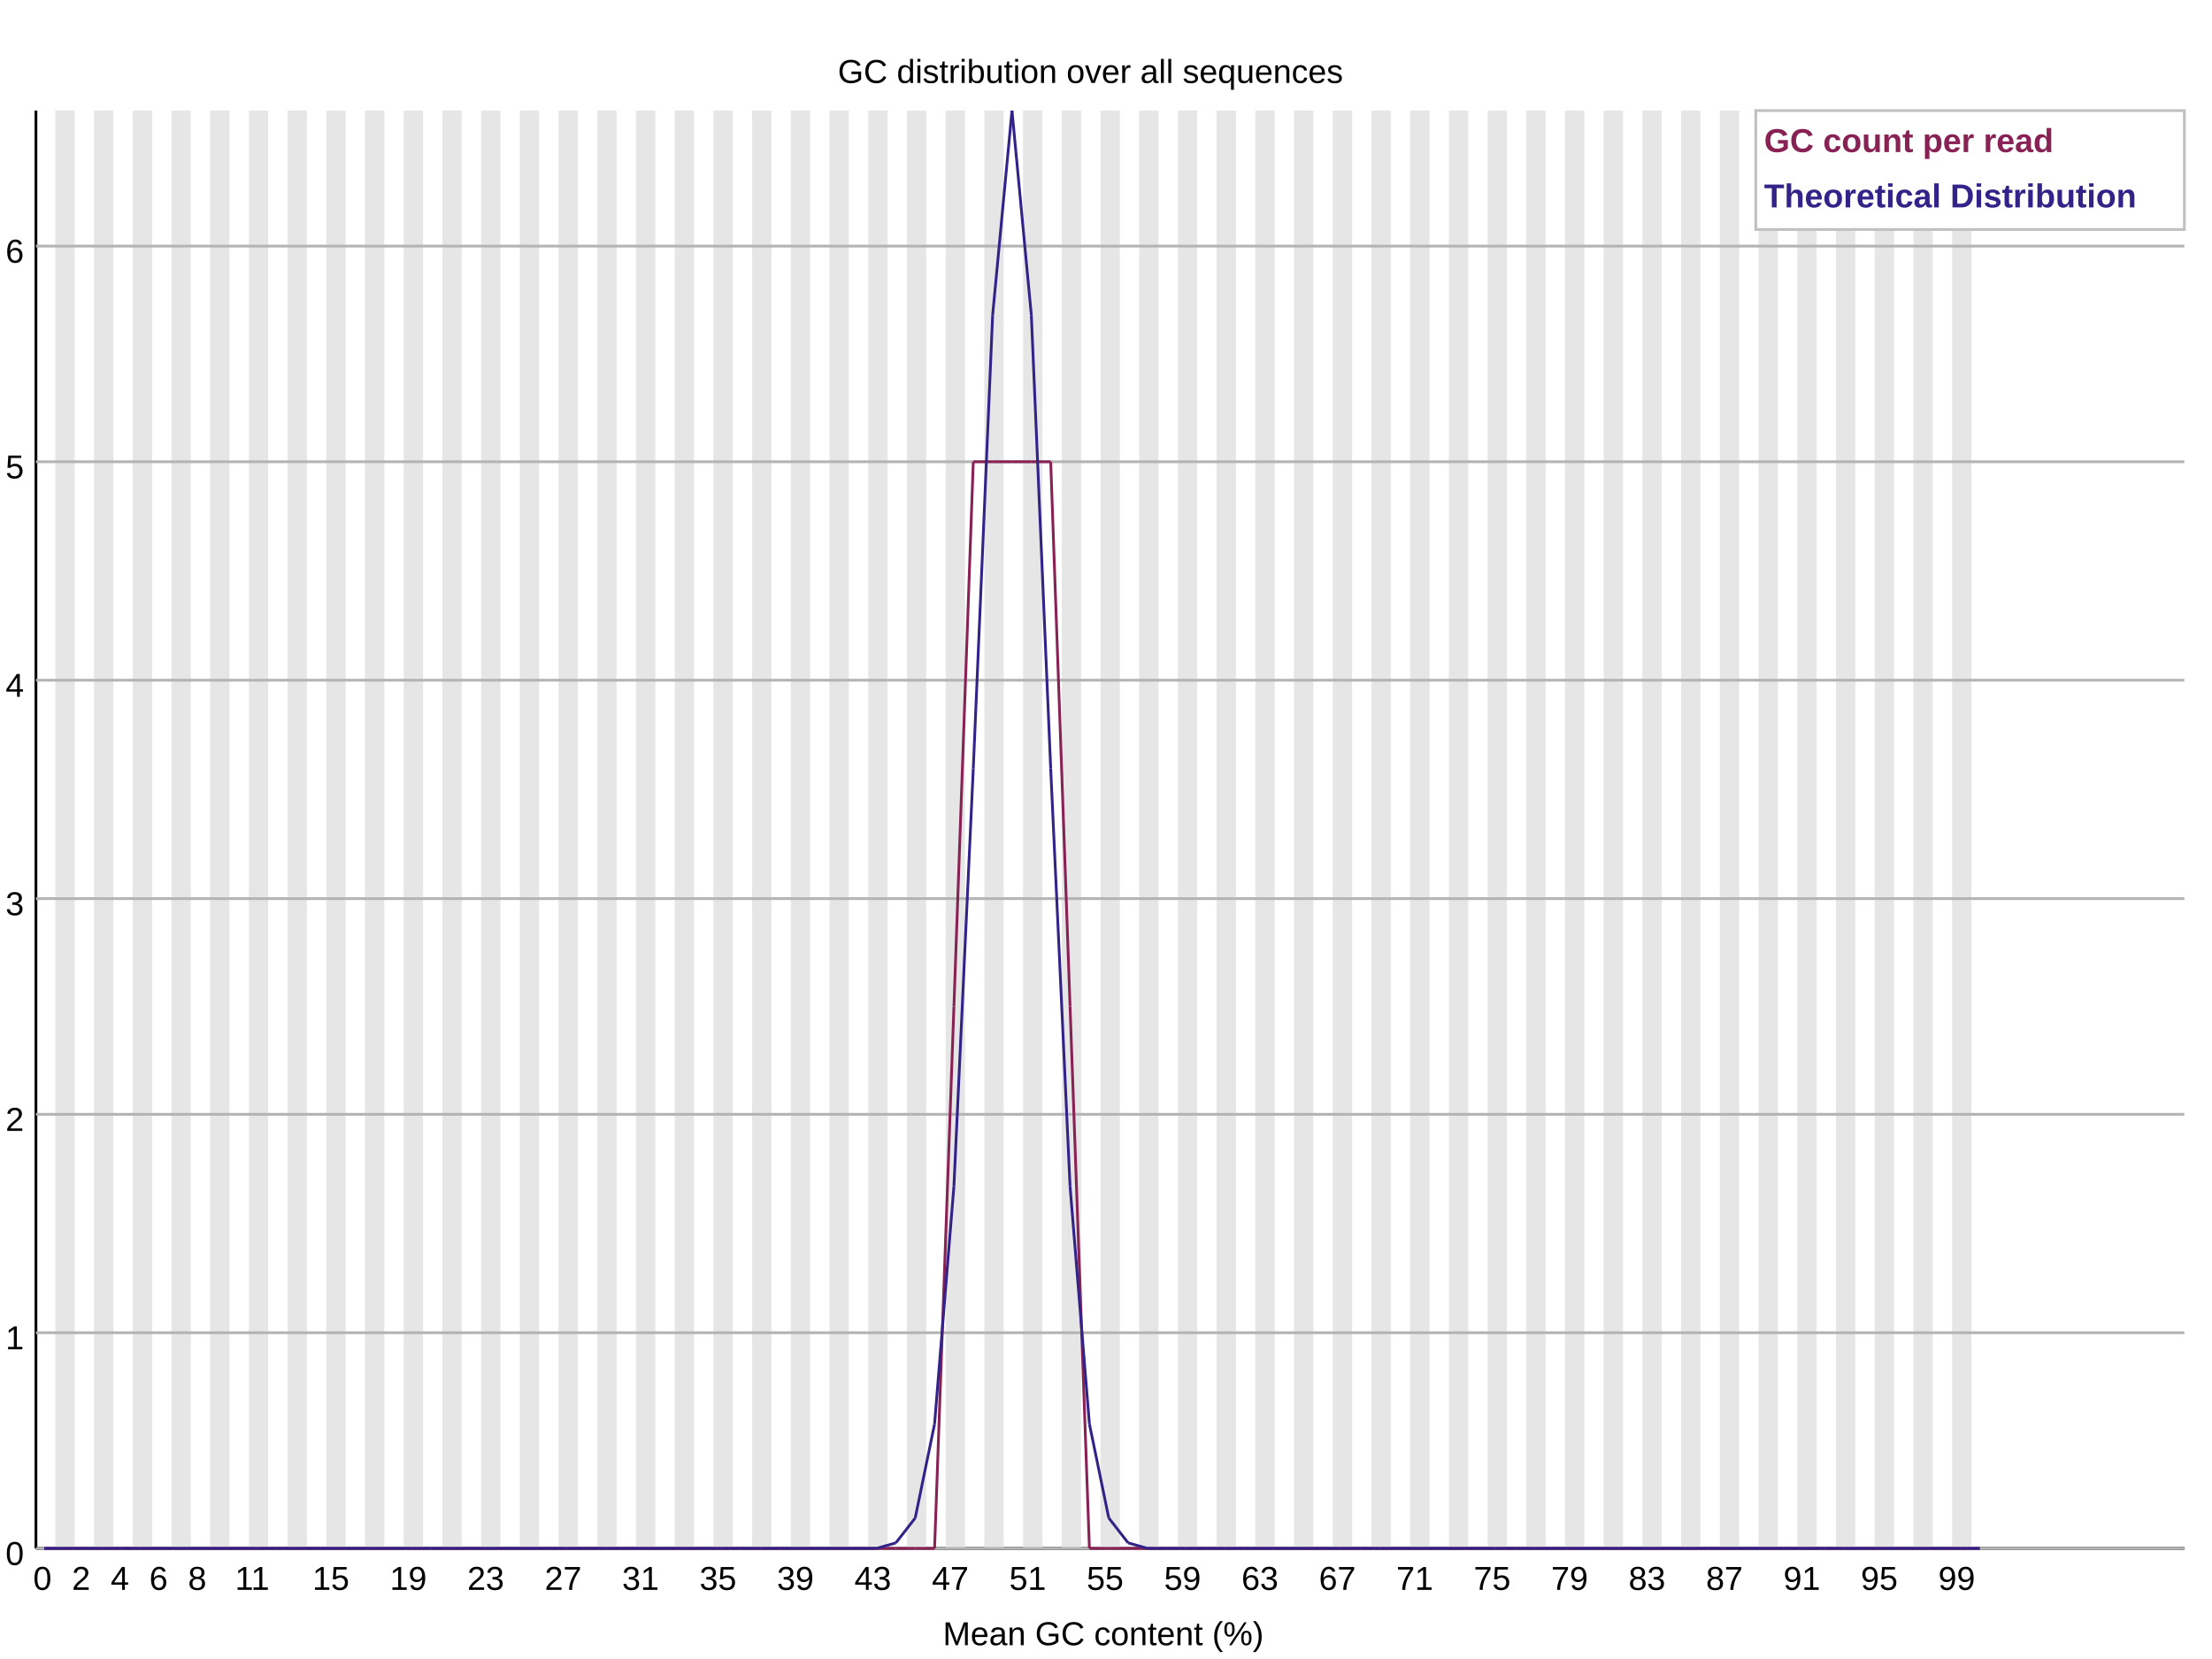
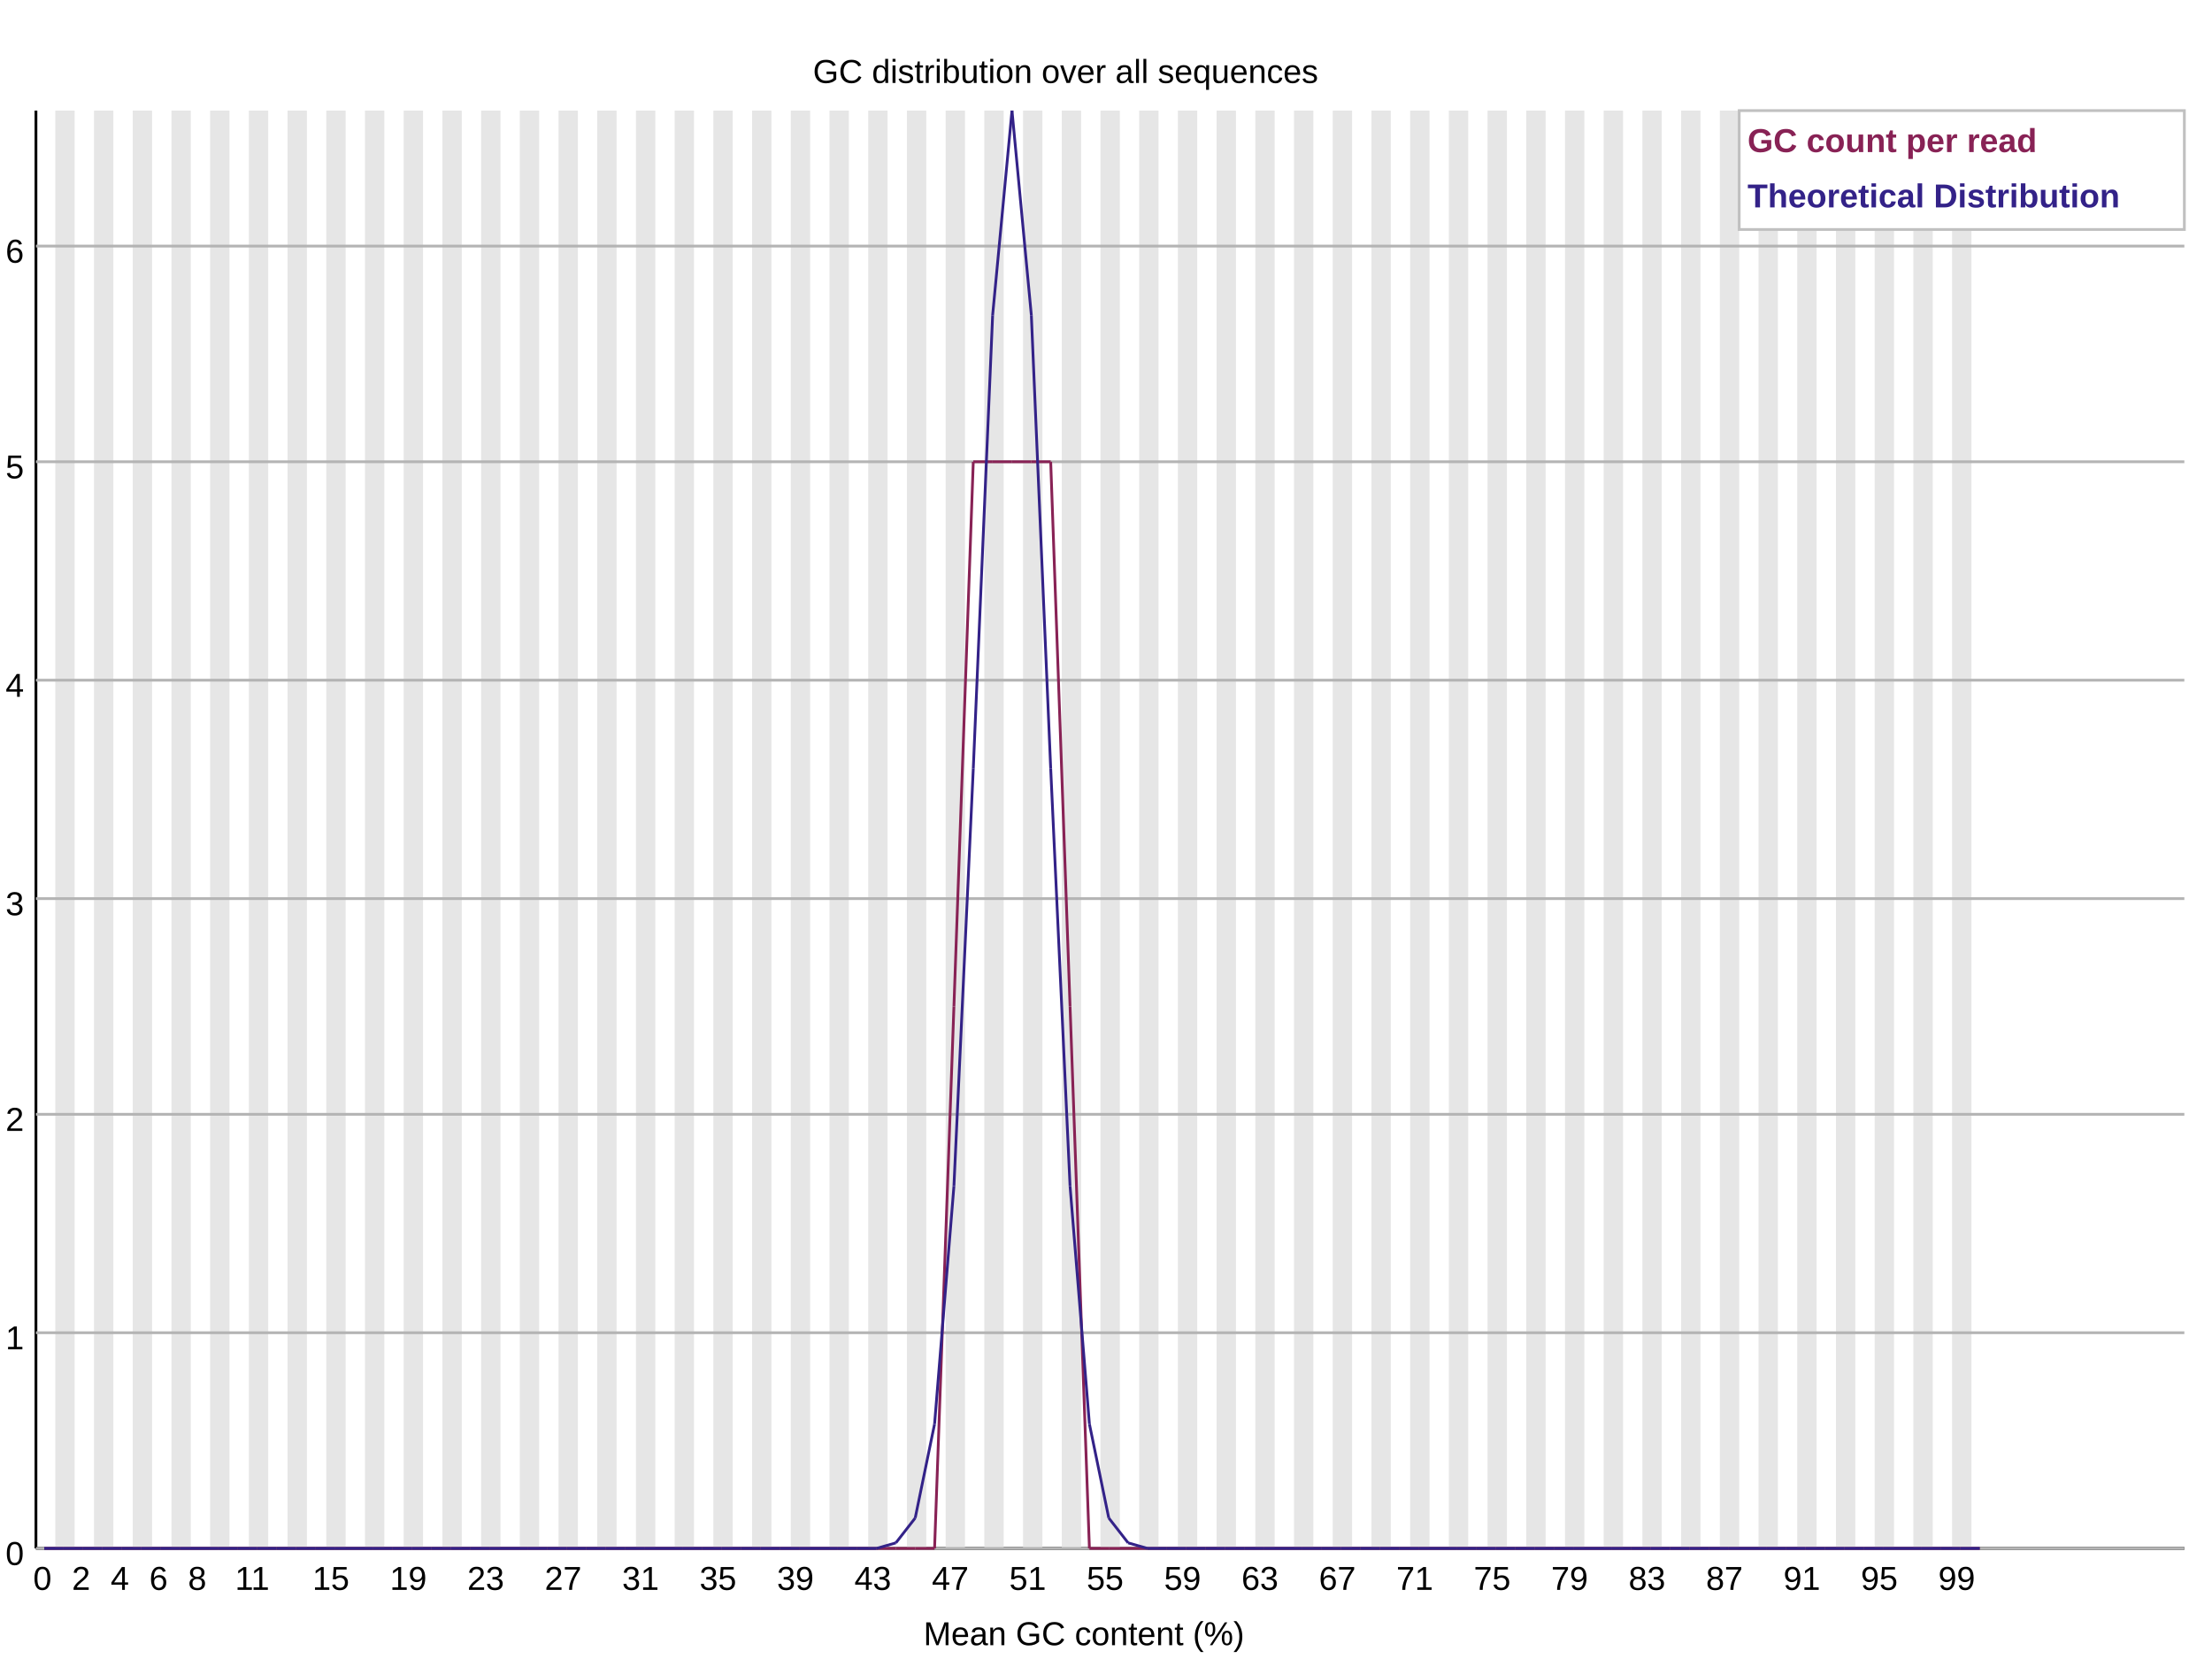
<svg xmlns="http://www.w3.org/2000/svg" width="800" height="600" version="1.1">
  <rect width="800" height="600" x="0" y="0" style="fill:rgb(238,238,238);stroke:none" />
  <rect width="800" height="600" x="0" y="0" style="fill:rgb(255,255,255);stroke:none" />
  <text x="2" y="566" fill="rgb(0,0,0)" font-family="Arial" font-size="12">0</text>
  <text x="2" y="488" fill="rgb(0,0,0)" font-family="Arial" font-size="12">1</text>
  <text x="2" y="409" fill="rgb(0,0,0)" font-family="Arial" font-size="12">2</text>
  <text x="2" y="331" fill="rgb(0,0,0)" font-family="Arial" font-size="12">3</text>
  <text x="2" y="252" fill="rgb(0,0,0)" font-family="Arial" font-size="12">4</text>
  <text x="2" y="173" fill="rgb(0,0,0)" font-family="Arial" font-size="12">5</text>
  <text x="2" y="95" fill="rgb(0,0,0)" font-family="Arial" font-size="12">6</text>
-   <text x="303" y="30" fill="rgb(0,0,0)" font-family="Arial" font-size="12">GC distribution over all sequences</text>
+   <text x="294" y="30" fill="rgb(0,0,0)" font-family="Arial" font-size="12">GC distribution over all sequences</text>
  <line x1="13" y1="560" x2="790" y2="560" stroke="rgb(0,0,0)" stroke-width="1" />
  <line x1="13" y1="560" x2="13" y2="40" stroke="rgb(0,0,0)" stroke-width="1" />
-   <text x="341" y="595" fill="rgb(0,0,0)" font-family="Arial" font-size="12">Mean GC content (%)</text>
+   <text x="334" y="595" fill="rgb(0,0,0)" font-family="Arial" font-size="12">Mean GC content (%)</text>
  <text x="12" y="575" fill="rgb(0,0,0)" font-family="Arial" font-size="12">0</text>
  <rect width="7" height="520" x="20" y="40" style="fill:rgb(230,230,230);stroke:none" />
  <text x="26" y="575" fill="rgb(0,0,0)" font-family="Arial" font-size="12">2</text>
  <rect width="7" height="520" x="34" y="40" style="fill:rgb(230,230,230);stroke:none" />
  <text x="40" y="575" fill="rgb(0,0,0)" font-family="Arial" font-size="12">4</text>
  <rect width="7" height="520" x="48" y="40" style="fill:rgb(230,230,230);stroke:none" />
  <text x="54" y="575" fill="rgb(0,0,0)" font-family="Arial" font-size="12">6</text>
  <rect width="7" height="520" x="62" y="40" style="fill:rgb(230,230,230);stroke:none" />
  <text x="68" y="575" fill="rgb(0,0,0)" font-family="Arial" font-size="12">8</text>
  <rect width="7" height="520" x="76" y="40" style="fill:rgb(230,230,230);stroke:none" />
  <rect width="7" height="520" x="90" y="40" style="fill:rgb(230,230,230);stroke:none" />
  <text x="85" y="575" fill="rgb(0,0,0)" font-family="Arial" font-size="12">11</text>
  <rect width="7" height="520" x="104" y="40" style="fill:rgb(230,230,230);stroke:none" />
  <rect width="7" height="520" x="118" y="40" style="fill:rgb(230,230,230);stroke:none" />
  <text x="113" y="575" fill="rgb(0,0,0)" font-family="Arial" font-size="12">15</text>
  <rect width="7" height="520" x="132" y="40" style="fill:rgb(230,230,230);stroke:none" />
  <rect width="7" height="520" x="146" y="40" style="fill:rgb(230,230,230);stroke:none" />
  <text x="141" y="575" fill="rgb(0,0,0)" font-family="Arial" font-size="12">19</text>
  <rect width="7" height="520" x="160" y="40" style="fill:rgb(230,230,230);stroke:none" />
  <rect width="7" height="520" x="174" y="40" style="fill:rgb(230,230,230);stroke:none" />
  <text x="169" y="575" fill="rgb(0,0,0)" font-family="Arial" font-size="12">23</text>
  <rect width="7" height="520" x="188" y="40" style="fill:rgb(230,230,230);stroke:none" />
  <rect width="7" height="520" x="202" y="40" style="fill:rgb(230,230,230);stroke:none" />
  <text x="197" y="575" fill="rgb(0,0,0)" font-family="Arial" font-size="12">27</text>
  <rect width="7" height="520" x="216" y="40" style="fill:rgb(230,230,230);stroke:none" />
  <rect width="7" height="520" x="230" y="40" style="fill:rgb(230,230,230);stroke:none" />
  <text x="225" y="575" fill="rgb(0,0,0)" font-family="Arial" font-size="12">31</text>
  <rect width="7" height="520" x="244" y="40" style="fill:rgb(230,230,230);stroke:none" />
  <rect width="7" height="520" x="258" y="40" style="fill:rgb(230,230,230);stroke:none" />
  <text x="253" y="575" fill="rgb(0,0,0)" font-family="Arial" font-size="12">35</text>
  <rect width="7" height="520" x="272" y="40" style="fill:rgb(230,230,230);stroke:none" />
  <rect width="7" height="520" x="286" y="40" style="fill:rgb(230,230,230);stroke:none" />
  <text x="281" y="575" fill="rgb(0,0,0)" font-family="Arial" font-size="12">39</text>
  <rect width="7" height="520" x="300" y="40" style="fill:rgb(230,230,230);stroke:none" />
  <rect width="7" height="520" x="314" y="40" style="fill:rgb(230,230,230);stroke:none" />
  <text x="309" y="575" fill="rgb(0,0,0)" font-family="Arial" font-size="12">43</text>
  <rect width="7" height="520" x="328" y="40" style="fill:rgb(230,230,230);stroke:none" />
  <rect width="7" height="520" x="342" y="40" style="fill:rgb(230,230,230);stroke:none" />
  <text x="337" y="575" fill="rgb(0,0,0)" font-family="Arial" font-size="12">47</text>
  <rect width="7" height="520" x="356" y="40" style="fill:rgb(230,230,230);stroke:none" />
  <rect width="7" height="520" x="370" y="40" style="fill:rgb(230,230,230);stroke:none" />
  <text x="365" y="575" fill="rgb(0,0,0)" font-family="Arial" font-size="12">51</text>
  <rect width="7" height="520" x="384" y="40" style="fill:rgb(230,230,230);stroke:none" />
  <rect width="7" height="520" x="398" y="40" style="fill:rgb(230,230,230);stroke:none" />
  <text x="393" y="575" fill="rgb(0,0,0)" font-family="Arial" font-size="12">55</text>
  <rect width="7" height="520" x="412" y="40" style="fill:rgb(230,230,230);stroke:none" />
  <rect width="7" height="520" x="426" y="40" style="fill:rgb(230,230,230);stroke:none" />
  <text x="421" y="575" fill="rgb(0,0,0)" font-family="Arial" font-size="12">59</text>
  <rect width="7" height="520" x="440" y="40" style="fill:rgb(230,230,230);stroke:none" />
  <rect width="7" height="520" x="454" y="40" style="fill:rgb(230,230,230);stroke:none" />
  <text x="449" y="575" fill="rgb(0,0,0)" font-family="Arial" font-size="12">63</text>
  <rect width="7" height="520" x="468" y="40" style="fill:rgb(230,230,230);stroke:none" />
  <rect width="7" height="520" x="482" y="40" style="fill:rgb(230,230,230);stroke:none" />
  <text x="477" y="575" fill="rgb(0,0,0)" font-family="Arial" font-size="12">67</text>
  <rect width="7" height="520" x="496" y="40" style="fill:rgb(230,230,230);stroke:none" />
  <rect width="7" height="520" x="510" y="40" style="fill:rgb(230,230,230);stroke:none" />
  <text x="505" y="575" fill="rgb(0,0,0)" font-family="Arial" font-size="12">71</text>
  <rect width="7" height="520" x="524" y="40" style="fill:rgb(230,230,230);stroke:none" />
  <rect width="7" height="520" x="538" y="40" style="fill:rgb(230,230,230);stroke:none" />
  <text x="533" y="575" fill="rgb(0,0,0)" font-family="Arial" font-size="12">75</text>
  <rect width="7" height="520" x="552" y="40" style="fill:rgb(230,230,230);stroke:none" />
  <rect width="7" height="520" x="566" y="40" style="fill:rgb(230,230,230);stroke:none" />
  <text x="561" y="575" fill="rgb(0,0,0)" font-family="Arial" font-size="12">79</text>
  <rect width="7" height="520" x="580" y="40" style="fill:rgb(230,230,230);stroke:none" />
  <rect width="7" height="520" x="594" y="40" style="fill:rgb(230,230,230);stroke:none" />
  <text x="589" y="575" fill="rgb(0,0,0)" font-family="Arial" font-size="12">83</text>
  <rect width="7" height="520" x="608" y="40" style="fill:rgb(230,230,230);stroke:none" />
  <rect width="7" height="520" x="622" y="40" style="fill:rgb(230,230,230);stroke:none" />
  <text x="617" y="575" fill="rgb(0,0,0)" font-family="Arial" font-size="12">87</text>
  <rect width="7" height="520" x="636" y="40" style="fill:rgb(230,230,230);stroke:none" />
  <rect width="7" height="520" x="650" y="40" style="fill:rgb(230,230,230);stroke:none" />
  <text x="645" y="575" fill="rgb(0,0,0)" font-family="Arial" font-size="12">91</text>
  <rect width="7" height="520" x="664" y="40" style="fill:rgb(230,230,230);stroke:none" />
  <rect width="7" height="520" x="678" y="40" style="fill:rgb(230,230,230);stroke:none" />
  <text x="673" y="575" fill="rgb(0,0,0)" font-family="Arial" font-size="12">95</text>
  <rect width="7" height="520" x="692" y="40" style="fill:rgb(230,230,230);stroke:none" />
  <rect width="7" height="520" x="706" y="40" style="fill:rgb(230,230,230);stroke:none" />
  <text x="701" y="575" fill="rgb(0,0,0)" font-family="Arial" font-size="12">99</text>
  <line x1="13" y1="560" x2="790" y2="560" stroke="rgb(180,180,180)" stroke-width="1" />
  <line x1="13" y1="482" x2="790" y2="482" stroke="rgb(180,180,180)" stroke-width="1" />
  <line x1="13" y1="403" x2="790" y2="403" stroke="rgb(180,180,180)" stroke-width="1" />
  <line x1="13" y1="325" x2="790" y2="325" stroke="rgb(180,180,180)" stroke-width="1" />
  <line x1="13" y1="246" x2="790" y2="246" stroke="rgb(180,180,180)" stroke-width="1" />
  <line x1="13" y1="167" x2="790" y2="167" stroke="rgb(180,180,180)" stroke-width="1" />
  <line x1="13" y1="89" x2="790" y2="89" stroke="rgb(180,180,180)" stroke-width="1" />
  <line x1="16" y1="560" x2="23" y2="560" stroke="rgb(136,34,85)" stroke-width="1" />
  <line x1="23" y1="560" x2="30" y2="560" stroke="rgb(136,34,85)" stroke-width="1" />
  <line x1="30" y1="560" x2="37" y2="560" stroke="rgb(136,34,85)" stroke-width="1" />
  <line x1="37" y1="560" x2="44" y2="560" stroke="rgb(136,34,85)" stroke-width="1" />
  <line x1="44" y1="560" x2="51" y2="560" stroke="rgb(136,34,85)" stroke-width="1" />
  <line x1="51" y1="560" x2="58" y2="560" stroke="rgb(136,34,85)" stroke-width="1" />
  <line x1="58" y1="560" x2="65" y2="560" stroke="rgb(136,34,85)" stroke-width="1" />
  <line x1="65" y1="560" x2="72" y2="560" stroke="rgb(136,34,85)" stroke-width="1" />
  <line x1="72" y1="560" x2="79" y2="560" stroke="rgb(136,34,85)" stroke-width="1" />
  <line x1="79" y1="560" x2="86" y2="560" stroke="rgb(136,34,85)" stroke-width="1" />
  <line x1="86" y1="560" x2="93" y2="560" stroke="rgb(136,34,85)" stroke-width="1" />
  <line x1="93" y1="560" x2="100" y2="560" stroke="rgb(136,34,85)" stroke-width="1" />
  <line x1="100" y1="560" x2="107" y2="560" stroke="rgb(136,34,85)" stroke-width="1" />
  <line x1="107" y1="560" x2="114" y2="560" stroke="rgb(136,34,85)" stroke-width="1" />
  <line x1="114" y1="560" x2="121" y2="560" stroke="rgb(136,34,85)" stroke-width="1" />
  <line x1="121" y1="560" x2="128" y2="560" stroke="rgb(136,34,85)" stroke-width="1" />
  <line x1="128" y1="560" x2="135" y2="560" stroke="rgb(136,34,85)" stroke-width="1" />
  <line x1="135" y1="560" x2="142" y2="560" stroke="rgb(136,34,85)" stroke-width="1" />
  <line x1="142" y1="560" x2="149" y2="560" stroke="rgb(136,34,85)" stroke-width="1" />
  <line x1="149" y1="560" x2="156" y2="560" stroke="rgb(136,34,85)" stroke-width="1" />
  <line x1="156" y1="560" x2="163" y2="560" stroke="rgb(136,34,85)" stroke-width="1" />
  <line x1="163" y1="560" x2="170" y2="560" stroke="rgb(136,34,85)" stroke-width="1" />
  <line x1="170" y1="560" x2="177" y2="560" stroke="rgb(136,34,85)" stroke-width="1" />
  <line x1="177" y1="560" x2="184" y2="560" stroke="rgb(136,34,85)" stroke-width="1" />
  <line x1="184" y1="560" x2="191" y2="560" stroke="rgb(136,34,85)" stroke-width="1" />
  <line x1="191" y1="560" x2="198" y2="560" stroke="rgb(136,34,85)" stroke-width="1" />
  <line x1="198" y1="560" x2="205" y2="560" stroke="rgb(136,34,85)" stroke-width="1" />
  <line x1="205" y1="560" x2="212" y2="560" stroke="rgb(136,34,85)" stroke-width="1" />
  <line x1="212" y1="560" x2="219" y2="560" stroke="rgb(136,34,85)" stroke-width="1" />
  <line x1="219" y1="560" x2="226" y2="560" stroke="rgb(136,34,85)" stroke-width="1" />
  <line x1="226" y1="560" x2="233" y2="560" stroke="rgb(136,34,85)" stroke-width="1" />
  <line x1="233" y1="560" x2="240" y2="560" stroke="rgb(136,34,85)" stroke-width="1" />
  <line x1="240" y1="560" x2="247" y2="560" stroke="rgb(136,34,85)" stroke-width="1" />
  <line x1="247" y1="560" x2="254" y2="560" stroke="rgb(136,34,85)" stroke-width="1" />
  <line x1="254" y1="560" x2="261" y2="560" stroke="rgb(136,34,85)" stroke-width="1" />
  <line x1="261" y1="560" x2="268" y2="560" stroke="rgb(136,34,85)" stroke-width="1" />
  <line x1="268" y1="560" x2="275" y2="560" stroke="rgb(136,34,85)" stroke-width="1" />
  <line x1="275" y1="560" x2="282" y2="560" stroke="rgb(136,34,85)" stroke-width="1" />
  <line x1="282" y1="560" x2="289" y2="560" stroke="rgb(136,34,85)" stroke-width="1" />
  <line x1="289" y1="560" x2="296" y2="560" stroke="rgb(136,34,85)" stroke-width="1" />
  <line x1="296" y1="560" x2="303" y2="560" stroke="rgb(136,34,85)" stroke-width="1" />
  <line x1="303" y1="560" x2="310" y2="560" stroke="rgb(136,34,85)" stroke-width="1" />
  <line x1="310" y1="560" x2="317" y2="560" stroke="rgb(136,34,85)" stroke-width="1" />
  <line x1="317" y1="560" x2="324" y2="560" stroke="rgb(136,34,85)" stroke-width="1" />
  <line x1="324" y1="560" x2="331" y2="560" stroke="rgb(136,34,85)" stroke-width="1" />
  <line x1="331" y1="560" x2="338" y2="560" stroke="rgb(136,34,85)" stroke-width="1" />
  <line x1="338" y1="560" x2="345" y2="364" stroke="rgb(136,34,85)" stroke-width="1" />
  <line x1="345" y1="364" x2="352" y2="167" stroke="rgb(136,34,85)" stroke-width="1" />
  <line x1="352" y1="167" x2="359" y2="167" stroke="rgb(136,34,85)" stroke-width="1" />
  <line x1="359" y1="167" x2="366" y2="167" stroke="rgb(136,34,85)" stroke-width="1" />
  <line x1="366" y1="167" x2="373" y2="167" stroke="rgb(136,34,85)" stroke-width="1" />
  <line x1="373" y1="167" x2="380" y2="167" stroke="rgb(136,34,85)" stroke-width="1" />
  <line x1="380" y1="167" x2="387" y2="364" stroke="rgb(136,34,85)" stroke-width="1" />
  <line x1="387" y1="364" x2="394" y2="560" stroke="rgb(136,34,85)" stroke-width="1" />
  <line x1="394" y1="560" x2="401" y2="560" stroke="rgb(136,34,85)" stroke-width="1" />
  <line x1="401" y1="560" x2="408" y2="560" stroke="rgb(136,34,85)" stroke-width="1" />
  <line x1="408" y1="560" x2="415" y2="560" stroke="rgb(136,34,85)" stroke-width="1" />
  <line x1="415" y1="560" x2="422" y2="560" stroke="rgb(136,34,85)" stroke-width="1" />
  <line x1="422" y1="560" x2="429" y2="560" stroke="rgb(136,34,85)" stroke-width="1" />
  <line x1="429" y1="560" x2="436" y2="560" stroke="rgb(136,34,85)" stroke-width="1" />
  <line x1="436" y1="560" x2="443" y2="560" stroke="rgb(136,34,85)" stroke-width="1" />
  <line x1="443" y1="560" x2="450" y2="560" stroke="rgb(136,34,85)" stroke-width="1" />
  <line x1="450" y1="560" x2="457" y2="560" stroke="rgb(136,34,85)" stroke-width="1" />
  <line x1="457" y1="560" x2="464" y2="560" stroke="rgb(136,34,85)" stroke-width="1" />
  <line x1="464" y1="560" x2="471" y2="560" stroke="rgb(136,34,85)" stroke-width="1" />
  <line x1="471" y1="560" x2="478" y2="560" stroke="rgb(136,34,85)" stroke-width="1" />
  <line x1="478" y1="560" x2="485" y2="560" stroke="rgb(136,34,85)" stroke-width="1" />
  <line x1="485" y1="560" x2="492" y2="560" stroke="rgb(136,34,85)" stroke-width="1" />
  <line x1="492" y1="560" x2="499" y2="560" stroke="rgb(136,34,85)" stroke-width="1" />
  <line x1="499" y1="560" x2="506" y2="560" stroke="rgb(136,34,85)" stroke-width="1" />
  <line x1="506" y1="560" x2="513" y2="560" stroke="rgb(136,34,85)" stroke-width="1" />
  <line x1="513" y1="560" x2="520" y2="560" stroke="rgb(136,34,85)" stroke-width="1" />
  <line x1="520" y1="560" x2="527" y2="560" stroke="rgb(136,34,85)" stroke-width="1" />
  <line x1="527" y1="560" x2="534" y2="560" stroke="rgb(136,34,85)" stroke-width="1" />
  <line x1="534" y1="560" x2="541" y2="560" stroke="rgb(136,34,85)" stroke-width="1" />
  <line x1="541" y1="560" x2="548" y2="560" stroke="rgb(136,34,85)" stroke-width="1" />
  <line x1="548" y1="560" x2="555" y2="560" stroke="rgb(136,34,85)" stroke-width="1" />
  <line x1="555" y1="560" x2="562" y2="560" stroke="rgb(136,34,85)" stroke-width="1" />
  <line x1="562" y1="560" x2="569" y2="560" stroke="rgb(136,34,85)" stroke-width="1" />
  <line x1="569" y1="560" x2="576" y2="560" stroke="rgb(136,34,85)" stroke-width="1" />
  <line x1="576" y1="560" x2="583" y2="560" stroke="rgb(136,34,85)" stroke-width="1" />
  <line x1="583" y1="560" x2="590" y2="560" stroke="rgb(136,34,85)" stroke-width="1" />
  <line x1="590" y1="560" x2="597" y2="560" stroke="rgb(136,34,85)" stroke-width="1" />
  <line x1="597" y1="560" x2="604" y2="560" stroke="rgb(136,34,85)" stroke-width="1" />
  <line x1="604" y1="560" x2="611" y2="560" stroke="rgb(136,34,85)" stroke-width="1" />
  <line x1="611" y1="560" x2="618" y2="560" stroke="rgb(136,34,85)" stroke-width="1" />
  <line x1="618" y1="560" x2="625" y2="560" stroke="rgb(136,34,85)" stroke-width="1" />
  <line x1="625" y1="560" x2="632" y2="560" stroke="rgb(136,34,85)" stroke-width="1" />
  <line x1="632" y1="560" x2="639" y2="560" stroke="rgb(136,34,85)" stroke-width="1" />
  <line x1="639" y1="560" x2="646" y2="560" stroke="rgb(136,34,85)" stroke-width="1" />
  <line x1="646" y1="560" x2="653" y2="560" stroke="rgb(136,34,85)" stroke-width="1" />
  <line x1="653" y1="560" x2="660" y2="560" stroke="rgb(136,34,85)" stroke-width="1" />
  <line x1="660" y1="560" x2="667" y2="560" stroke="rgb(136,34,85)" stroke-width="1" />
  <line x1="667" y1="560" x2="674" y2="560" stroke="rgb(136,34,85)" stroke-width="1" />
  <line x1="674" y1="560" x2="681" y2="560" stroke="rgb(136,34,85)" stroke-width="1" />
  <line x1="681" y1="560" x2="688" y2="560" stroke="rgb(136,34,85)" stroke-width="1" />
  <line x1="688" y1="560" x2="695" y2="560" stroke="rgb(136,34,85)" stroke-width="1" />
  <line x1="695" y1="560" x2="702" y2="560" stroke="rgb(136,34,85)" stroke-width="1" />
  <line x1="702" y1="560" x2="709" y2="560" stroke="rgb(136,34,85)" stroke-width="1" />
  <line x1="709" y1="560" x2="716" y2="560" stroke="rgb(136,34,85)" stroke-width="1" />
  <line x1="16" y1="560" x2="23" y2="560" stroke="rgb(51,34,136)" stroke-width="1" />
  <line x1="23" y1="560" x2="30" y2="560" stroke="rgb(51,34,136)" stroke-width="1" />
  <line x1="30" y1="560" x2="37" y2="560" stroke="rgb(51,34,136)" stroke-width="1" />
  <line x1="37" y1="560" x2="44" y2="560" stroke="rgb(51,34,136)" stroke-width="1" />
  <line x1="44" y1="560" x2="51" y2="560" stroke="rgb(51,34,136)" stroke-width="1" />
  <line x1="51" y1="560" x2="58" y2="560" stroke="rgb(51,34,136)" stroke-width="1" />
  <line x1="58" y1="560" x2="65" y2="560" stroke="rgb(51,34,136)" stroke-width="1" />
  <line x1="65" y1="560" x2="72" y2="560" stroke="rgb(51,34,136)" stroke-width="1" />
  <line x1="72" y1="560" x2="79" y2="560" stroke="rgb(51,34,136)" stroke-width="1" />
  <line x1="79" y1="560" x2="86" y2="560" stroke="rgb(51,34,136)" stroke-width="1" />
  <line x1="86" y1="560" x2="93" y2="560" stroke="rgb(51,34,136)" stroke-width="1" />
  <line x1="93" y1="560" x2="100" y2="560" stroke="rgb(51,34,136)" stroke-width="1" />
  <line x1="100" y1="560" x2="107" y2="560" stroke="rgb(51,34,136)" stroke-width="1" />
  <line x1="107" y1="560" x2="114" y2="560" stroke="rgb(51,34,136)" stroke-width="1" />
  <line x1="114" y1="560" x2="121" y2="560" stroke="rgb(51,34,136)" stroke-width="1" />
  <line x1="121" y1="560" x2="128" y2="560" stroke="rgb(51,34,136)" stroke-width="1" />
  <line x1="128" y1="560" x2="135" y2="560" stroke="rgb(51,34,136)" stroke-width="1" />
  <line x1="135" y1="560" x2="142" y2="560" stroke="rgb(51,34,136)" stroke-width="1" />
  <line x1="142" y1="560" x2="149" y2="560" stroke="rgb(51,34,136)" stroke-width="1" />
  <line x1="149" y1="560" x2="156" y2="560" stroke="rgb(51,34,136)" stroke-width="1" />
  <line x1="156" y1="560" x2="163" y2="560" stroke="rgb(51,34,136)" stroke-width="1" />
  <line x1="163" y1="560" x2="170" y2="560" stroke="rgb(51,34,136)" stroke-width="1" />
  <line x1="170" y1="560" x2="177" y2="560" stroke="rgb(51,34,136)" stroke-width="1" />
  <line x1="177" y1="560" x2="184" y2="560" stroke="rgb(51,34,136)" stroke-width="1" />
  <line x1="184" y1="560" x2="191" y2="560" stroke="rgb(51,34,136)" stroke-width="1" />
  <line x1="191" y1="560" x2="198" y2="560" stroke="rgb(51,34,136)" stroke-width="1" />
  <line x1="198" y1="560" x2="205" y2="560" stroke="rgb(51,34,136)" stroke-width="1" />
  <line x1="205" y1="560" x2="212" y2="560" stroke="rgb(51,34,136)" stroke-width="1" />
  <line x1="212" y1="560" x2="219" y2="560" stroke="rgb(51,34,136)" stroke-width="1" />
  <line x1="219" y1="560" x2="226" y2="560" stroke="rgb(51,34,136)" stroke-width="1" />
  <line x1="226" y1="560" x2="233" y2="560" stroke="rgb(51,34,136)" stroke-width="1" />
  <line x1="233" y1="560" x2="240" y2="560" stroke="rgb(51,34,136)" stroke-width="1" />
  <line x1="240" y1="560" x2="247" y2="560" stroke="rgb(51,34,136)" stroke-width="1" />
  <line x1="247" y1="560" x2="254" y2="560" stroke="rgb(51,34,136)" stroke-width="1" />
  <line x1="254" y1="560" x2="261" y2="560" stroke="rgb(51,34,136)" stroke-width="1" />
  <line x1="261" y1="560" x2="268" y2="560" stroke="rgb(51,34,136)" stroke-width="1" />
  <line x1="268" y1="560" x2="275" y2="560" stroke="rgb(51,34,136)" stroke-width="1" />
  <line x1="275" y1="560" x2="282" y2="560" stroke="rgb(51,34,136)" stroke-width="1" />
  <line x1="282" y1="560" x2="289" y2="560" stroke="rgb(51,34,136)" stroke-width="1" />
  <line x1="289" y1="560" x2="296" y2="560" stroke="rgb(51,34,136)" stroke-width="1" />
  <line x1="296" y1="560" x2="303" y2="560" stroke="rgb(51,34,136)" stroke-width="1" />
  <line x1="303" y1="560" x2="310" y2="560" stroke="rgb(51,34,136)" stroke-width="1" />
  <line x1="310" y1="560" x2="317" y2="560" stroke="rgb(51,34,136)" stroke-width="1" />
  <line x1="317" y1="560" x2="324" y2="558" stroke="rgb(51,34,136)" stroke-width="1" />
  <line x1="324" y1="558" x2="331" y2="549" stroke="rgb(51,34,136)" stroke-width="1" />
  <line x1="331" y1="549" x2="338" y2="515" stroke="rgb(51,34,136)" stroke-width="1" />
  <line x1="338" y1="515" x2="345" y2="429" stroke="rgb(51,34,136)" stroke-width="1" />
  <line x1="345" y1="429" x2="352" y2="278" stroke="rgb(51,34,136)" stroke-width="1" />
  <line x1="352" y1="278" x2="359" y2="114" stroke="rgb(51,34,136)" stroke-width="1" />
  <line x1="359" y1="114" x2="366" y2="40" stroke="rgb(51,34,136)" stroke-width="1" />
  <line x1="366" y1="40" x2="373" y2="114" stroke="rgb(51,34,136)" stroke-width="1" />
  <line x1="373" y1="114" x2="380" y2="278" stroke="rgb(51,34,136)" stroke-width="1" />
  <line x1="380" y1="278" x2="387" y2="429" stroke="rgb(51,34,136)" stroke-width="1" />
  <line x1="387" y1="429" x2="394" y2="515" stroke="rgb(51,34,136)" stroke-width="1" />
  <line x1="394" y1="515" x2="401" y2="549" stroke="rgb(51,34,136)" stroke-width="1" />
  <line x1="401" y1="549" x2="408" y2="558" stroke="rgb(51,34,136)" stroke-width="1" />
  <line x1="408" y1="558" x2="415" y2="560" stroke="rgb(51,34,136)" stroke-width="1" />
  <line x1="415" y1="560" x2="422" y2="560" stroke="rgb(51,34,136)" stroke-width="1" />
  <line x1="422" y1="560" x2="429" y2="560" stroke="rgb(51,34,136)" stroke-width="1" />
  <line x1="429" y1="560" x2="436" y2="560" stroke="rgb(51,34,136)" stroke-width="1" />
  <line x1="436" y1="560" x2="443" y2="560" stroke="rgb(51,34,136)" stroke-width="1" />
  <line x1="443" y1="560" x2="450" y2="560" stroke="rgb(51,34,136)" stroke-width="1" />
  <line x1="450" y1="560" x2="457" y2="560" stroke="rgb(51,34,136)" stroke-width="1" />
  <line x1="457" y1="560" x2="464" y2="560" stroke="rgb(51,34,136)" stroke-width="1" />
  <line x1="464" y1="560" x2="471" y2="560" stroke="rgb(51,34,136)" stroke-width="1" />
  <line x1="471" y1="560" x2="478" y2="560" stroke="rgb(51,34,136)" stroke-width="1" />
  <line x1="478" y1="560" x2="485" y2="560" stroke="rgb(51,34,136)" stroke-width="1" />
  <line x1="485" y1="560" x2="492" y2="560" stroke="rgb(51,34,136)" stroke-width="1" />
  <line x1="492" y1="560" x2="499" y2="560" stroke="rgb(51,34,136)" stroke-width="1" />
  <line x1="499" y1="560" x2="506" y2="560" stroke="rgb(51,34,136)" stroke-width="1" />
  <line x1="506" y1="560" x2="513" y2="560" stroke="rgb(51,34,136)" stroke-width="1" />
  <line x1="513" y1="560" x2="520" y2="560" stroke="rgb(51,34,136)" stroke-width="1" />
  <line x1="520" y1="560" x2="527" y2="560" stroke="rgb(51,34,136)" stroke-width="1" />
  <line x1="527" y1="560" x2="534" y2="560" stroke="rgb(51,34,136)" stroke-width="1" />
  <line x1="534" y1="560" x2="541" y2="560" stroke="rgb(51,34,136)" stroke-width="1" />
  <line x1="541" y1="560" x2="548" y2="560" stroke="rgb(51,34,136)" stroke-width="1" />
  <line x1="548" y1="560" x2="555" y2="560" stroke="rgb(51,34,136)" stroke-width="1" />
  <line x1="555" y1="560" x2="562" y2="560" stroke="rgb(51,34,136)" stroke-width="1" />
  <line x1="562" y1="560" x2="569" y2="560" stroke="rgb(51,34,136)" stroke-width="1" />
  <line x1="569" y1="560" x2="576" y2="560" stroke="rgb(51,34,136)" stroke-width="1" />
  <line x1="576" y1="560" x2="583" y2="560" stroke="rgb(51,34,136)" stroke-width="1" />
  <line x1="583" y1="560" x2="590" y2="560" stroke="rgb(51,34,136)" stroke-width="1" />
  <line x1="590" y1="560" x2="597" y2="560" stroke="rgb(51,34,136)" stroke-width="1" />
  <line x1="597" y1="560" x2="604" y2="560" stroke="rgb(51,34,136)" stroke-width="1" />
  <line x1="604" y1="560" x2="611" y2="560" stroke="rgb(51,34,136)" stroke-width="1" />
  <line x1="611" y1="560" x2="618" y2="560" stroke="rgb(51,34,136)" stroke-width="1" />
  <line x1="618" y1="560" x2="625" y2="560" stroke="rgb(51,34,136)" stroke-width="1" />
  <line x1="625" y1="560" x2="632" y2="560" stroke="rgb(51,34,136)" stroke-width="1" />
  <line x1="632" y1="560" x2="639" y2="560" stroke="rgb(51,34,136)" stroke-width="1" />
  <line x1="639" y1="560" x2="646" y2="560" stroke="rgb(51,34,136)" stroke-width="1" />
  <line x1="646" y1="560" x2="653" y2="560" stroke="rgb(51,34,136)" stroke-width="1" />
  <line x1="653" y1="560" x2="660" y2="560" stroke="rgb(51,34,136)" stroke-width="1" />
  <line x1="660" y1="560" x2="667" y2="560" stroke="rgb(51,34,136)" stroke-width="1" />
  <line x1="667" y1="560" x2="674" y2="560" stroke="rgb(51,34,136)" stroke-width="1" />
  <line x1="674" y1="560" x2="681" y2="560" stroke="rgb(51,34,136)" stroke-width="1" />
  <line x1="681" y1="560" x2="688" y2="560" stroke="rgb(51,34,136)" stroke-width="1" />
  <line x1="688" y1="560" x2="695" y2="560" stroke="rgb(51,34,136)" stroke-width="1" />
  <line x1="695" y1="560" x2="702" y2="560" stroke="rgb(51,34,136)" stroke-width="1" />
  <line x1="702" y1="560" x2="709" y2="560" stroke="rgb(51,34,136)" stroke-width="1" />
  <line x1="709" y1="560" x2="716" y2="560" stroke="rgb(51,34,136)" stroke-width="1" />
-   <rect width="155" height="43" x="635" y="40" style="fill:rgb(255,255,255);stroke:none" />
-   <rect width="155" height="43" x="635" y="40" rx="0" ry="0" style="fill:none;stroke-width:1;stroke:rgb(192,192,192)" />
-   <text x="638" y="55" fill="rgb(136,34,85)" font-family="Arial" font-size="12" font-weight="bold">GC count per read</text>
-   <text x="638" y="75" fill="rgb(51,34,136)" font-family="Arial" font-size="12" font-weight="bold">Theoretical Distribution</text>
+   <rect width="161" height="43" x="629" y="40" style="fill:rgb(255,255,255);stroke:none" />
+   <rect width="161" height="43" x="629" y="40" rx="0" ry="0" style="fill:none;stroke-width:1;stroke:rgb(192,192,192)" />
+   <text x="632" y="55" fill="rgb(136,34,85)" font-family="Arial" font-size="12" font-weight="bold">GC count per read</text>
+   <text x="632" y="75" fill="rgb(51,34,136)" font-family="Arial" font-size="12" font-weight="bold">Theoretical Distribution</text>
</svg>
